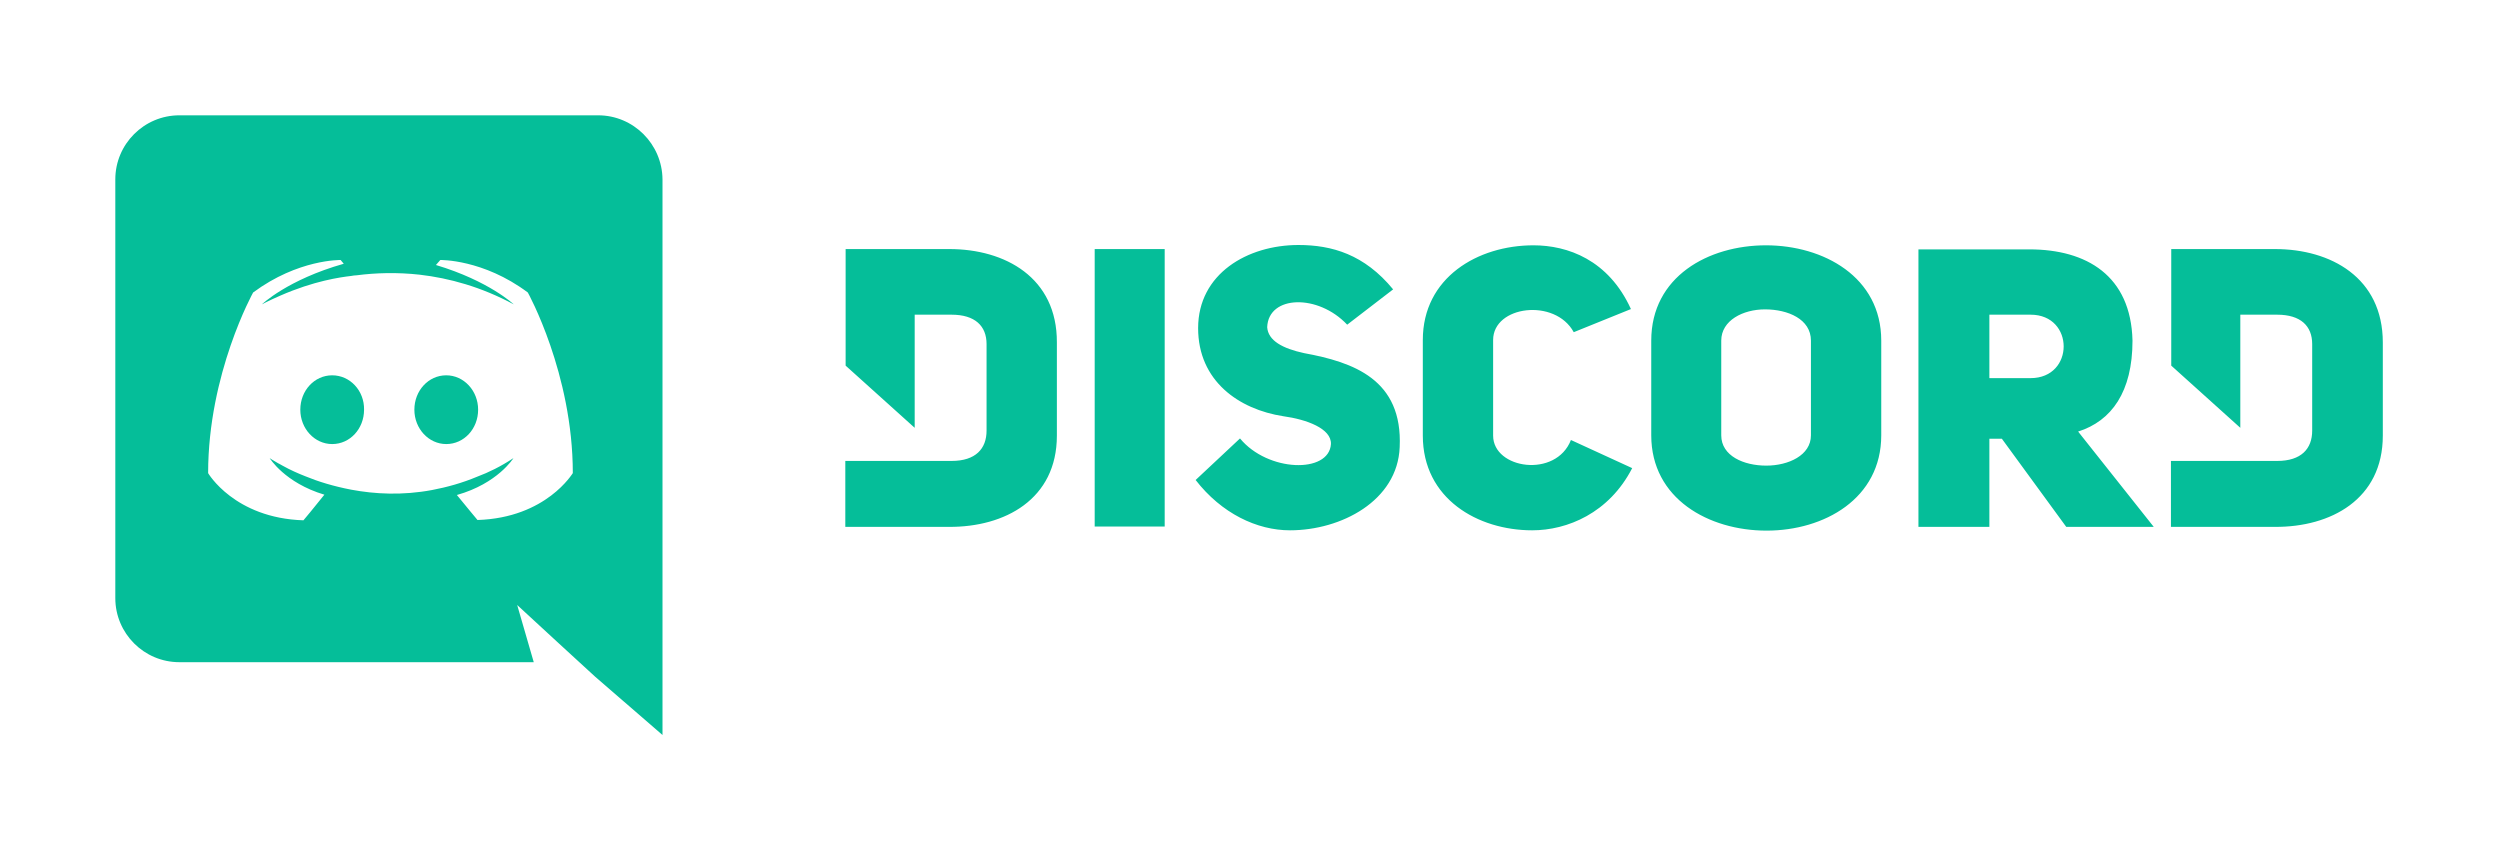
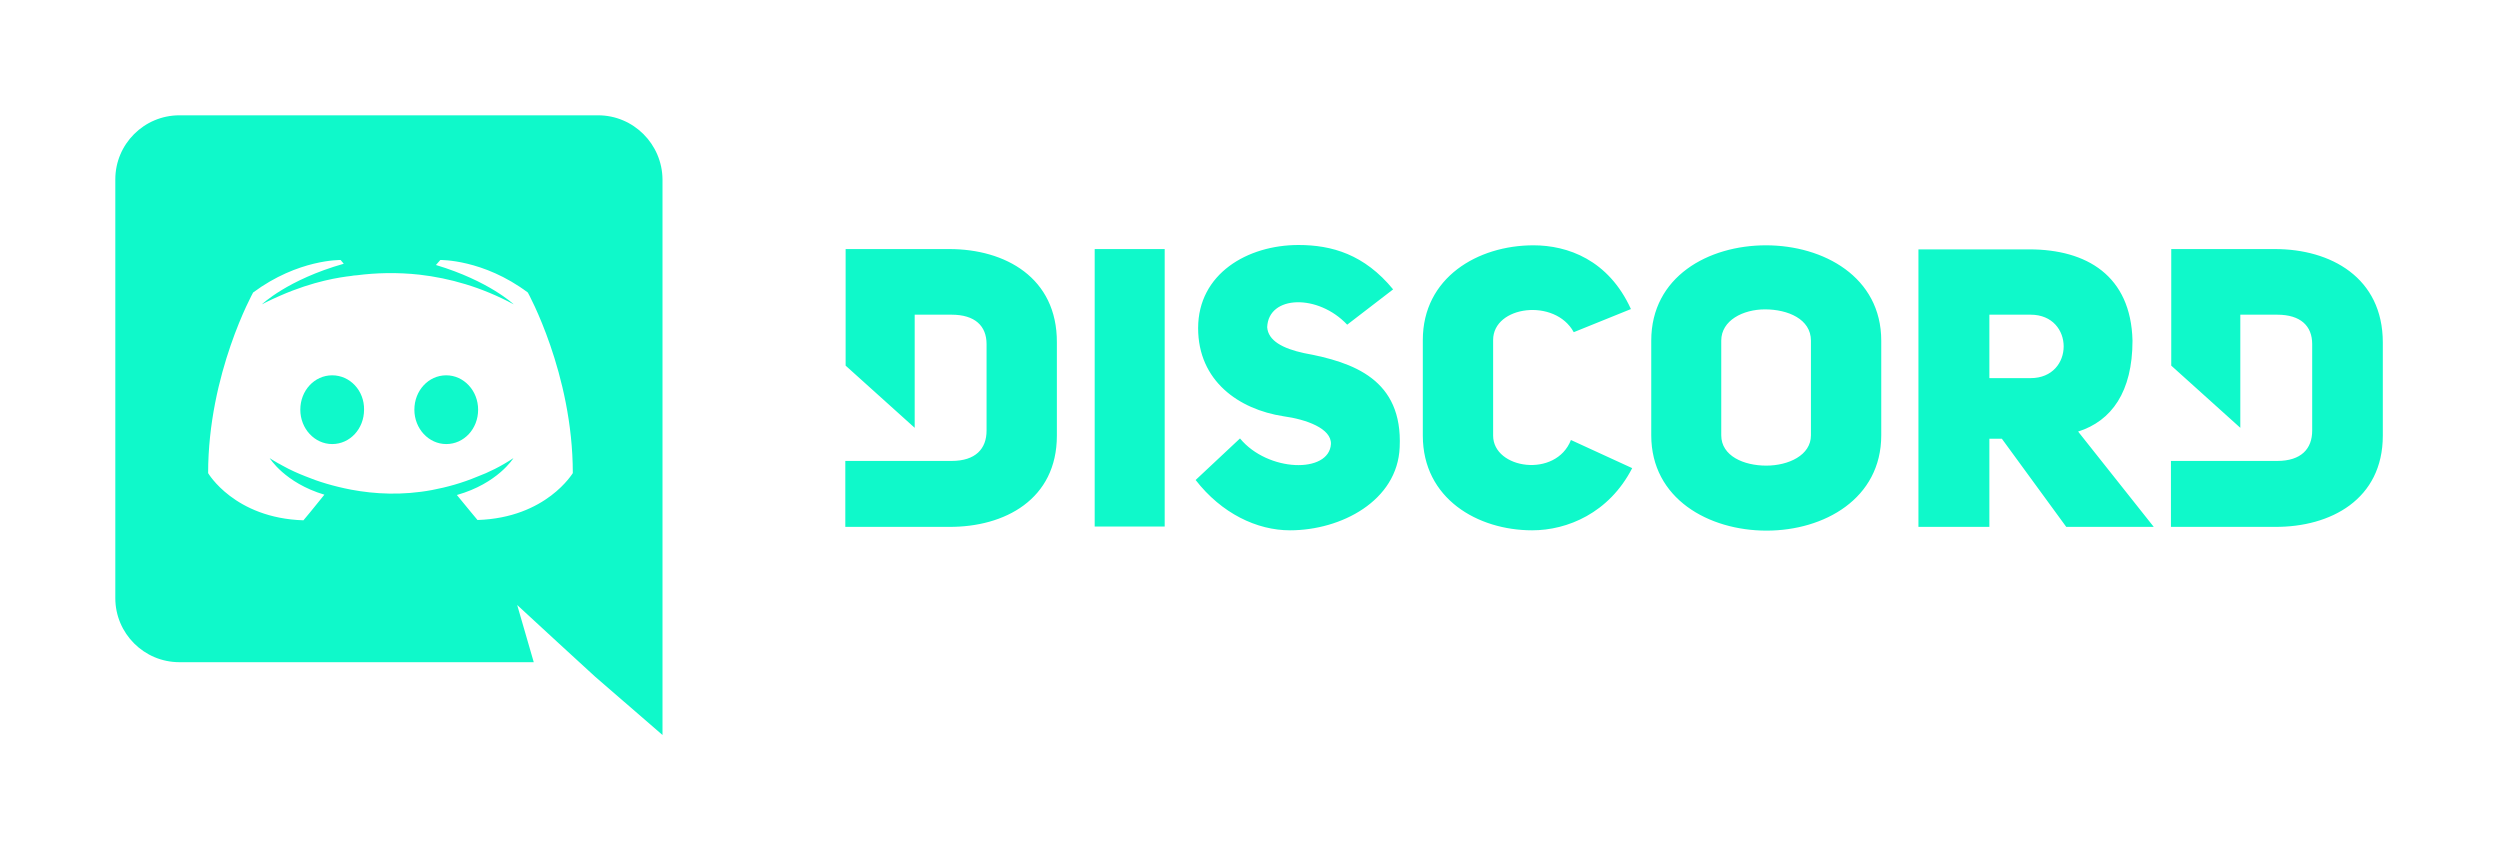
<svg xmlns="http://www.w3.org/2000/svg" version="1.1" viewBox="0 0 800 272.1">
  <style>.st0{fill:#05be99;}</style>
-   <path class="st0" d="m142.8 120.1c-5.7 0-10.2 4.9-10.2 11s4.6 11 10.2 11c5.7 0 10.2-4.9 10.2-11s-4.6-11-10.2-11zm-36.5 0c-5.7 0-10.2 4.9-10.2 11s4.6 11 10.2 11c5.7 0 10.2-4.9 10.2-11 0.1-6.1-4.5-11-10.2-11z" fill="#0ff9ca" />
-   <path class="st0" d="M191.4 36.9h-134c-11.3 0-20.5 9.2-20.5 20.5v134c0 11.3 9.2 20.5 20.5 20.5h113.4l-5.3-18.3 12.8 11.8 12.1 11.1 21.6 18.7V57.4c-.1-11.3-9.3-20.5-20.6-20.5zm-38.6 129.5s-3.6-4.3-6.6-8c13.1-3.7 18.1-11.8 18.1-11.8-4.1 2.7-8 4.6-11.5 5.9-5 2.1-9.8 3.4-14.5 4.3-9.6 1.8-18.4 1.3-25.9-.1-5.7-1.1-10.6-2.6-14.7-4.3-2.3-.9-4.8-2-7.3-3.4-.3-.2-.6-.3-.9-.5-.2-.1-.3-.2-.4-.2-1.8-1-2.8-1.7-2.8-1.7s4.8 7.9 17.5 11.7c-3 3.8-6.7 8.2-6.7 8.2-22.1-.7-30.5-15.1-30.5-15.1 0-31.9 14.4-57.8 14.4-57.8 14.4-10.7 28-10.4 28-10.4l1 1.2c-18 5.1-26.2 13-26.2 13s2.2-1.2 5.9-2.8c10.7-4.7 19.2-5.9 22.7-6.3.6-.1 1.1-.2 1.7-.2 6.1-.8 13-1 20.2-.2 9.5 1.1 19.7 3.9 30.1 9.5 0 0-7.9-7.5-24.9-12.6l1.4-1.6s13.7-.3 28 10.4c0 0 14.4 25.9 14.4 57.8 0-.1-8.4 14.3-30.5 15zM303.8 79.7h-33.2V117l22.1 19.9v-36.2h11.8c7.5 0 11.2 3.6 11.2 9.4v27.7c0 5.8-3.5 9.7-11.2 9.7h-34v21.1h33.2c17.8.1 34.5-8.8 34.5-29.2v-29.8c.1-20.8-16.6-29.9-34.4-29.9zm174 59.7v-30.6c0-11 19.8-13.5 25.8-2.5l18.3-7.4c-7.2-15.8-20.3-20.4-31.2-20.4-17.8 0-35.4 10.3-35.4 30.3v30.6c0 20.2 17.6 30.3 35 30.3 11.2 0 24.6-5.5 32-19.9l-19.6-9c-4.8 12.3-24.9 9.3-24.9-1.4zM417.3 113c-6.9-1.5-11.5-4-11.8-8.3.4-10.3 16.3-10.7 25.6-.8l14.7-11.3c-9.2-11.2-19.6-14.2-30.3-14.2-16.3 0-32.1 9.2-32.1 26.6 0 16.9 13 26 27.3 28.2 7.3 1 15.4 3.9 15.2 8.9-.6 9.5-20.2 9-29.1-1.8l-14.2 13.3c8.3 10.7 19.6 16.1 30.2 16.1 16.3 0 34.4-9.4 35.1-26.6 1-21.7-14.8-27.2-30.6-30.1zm-67 55.5h22.4V79.7h-22.4v88.8zM728 79.7h-33.2V117l22.1 19.9v-36.2h11.8c7.5 0 11.2 3.6 11.2 9.4v27.7c0 5.8-3.5 9.7-11.2 9.7h-34v21.1H728c17.8.1 34.5-8.8 34.5-29.2v-29.8c0-20.8-16.7-29.9-34.5-29.9zm-162.9-1.2c-18.4 0-36.7 10-36.7 30.5v30.3c0 20.3 18.4 30.5 36.9 30.5 18.4 0 36.7-10.2 36.7-30.5V109c0-20.4-18.5-30.5-36.9-30.5zm14.4 60.8c0 6.4-7.2 9.7-14.3 9.7-7.2 0-14.4-3.1-14.4-9.7V109c0-6.5 7-10 14-10 7.3 0 14.7 3.1 14.7 10v30.3zM682.4 109c-.5-20.8-14.7-29.2-33-29.2h-35.5v88.8h22.7v-28.2h4l20.6 28.2h28L665 138.1c10.7-3.4 17.4-12.7 17.4-29.1zm-32.6 12h-13.2v-20.3h13.2c14.1 0 14.1 20.3 0 20.3z" fill="#0ff9ca" />
+   <path class="st0" d="m142.8 120.1c-5.7 0-10.2 4.9-10.2 11s4.6 11 10.2 11c5.7 0 10.2-4.9 10.2-11s-4.6-11-10.2-11zm-36.5 0c-5.7 0-10.2 4.9-10.2 11s4.6 11 10.2 11c5.7 0 10.2-4.9 10.2-11 0.1-6.1-4.5-11-10.2-11z" fill="#0ff9ca" style="fill:#0ff9ca" />
+   <path class="st0" d="M191.4 36.9h-134c-11.3 0-20.5 9.2-20.5 20.5v134c0 11.3 9.2 20.5 20.5 20.5h113.4l-5.3-18.3 12.8 11.8 12.1 11.1 21.6 18.7V57.4c-.1-11.3-9.3-20.5-20.6-20.5zm-38.6 129.5s-3.6-4.3-6.6-8c13.1-3.7 18.1-11.8 18.1-11.8-4.1 2.7-8 4.6-11.5 5.9-5 2.1-9.8 3.4-14.5 4.3-9.6 1.8-18.4 1.3-25.9-.1-5.7-1.1-10.6-2.6-14.7-4.3-2.3-.9-4.8-2-7.3-3.4-.3-.2-.6-.3-.9-.5-.2-.1-.3-.2-.4-.2-1.8-1-2.8-1.7-2.8-1.7s4.8 7.9 17.5 11.7c-3 3.8-6.7 8.2-6.7 8.2-22.1-.7-30.5-15.1-30.5-15.1 0-31.9 14.4-57.8 14.4-57.8 14.4-10.7 28-10.4 28-10.4l1 1.2c-18 5.1-26.2 13-26.2 13s2.2-1.2 5.9-2.8c10.7-4.7 19.2-5.9 22.7-6.3.6-.1 1.1-.2 1.7-.2 6.1-.8 13-1 20.2-.2 9.5 1.1 19.7 3.9 30.1 9.5 0 0-7.9-7.5-24.9-12.6l1.4-1.6s13.7-.3 28 10.4c0 0 14.4 25.9 14.4 57.8 0-.1-8.4 14.3-30.5 15zM303.8 79.7h-33.2V117l22.1 19.9v-36.2h11.8c7.5 0 11.2 3.6 11.2 9.4v27.7c0 5.8-3.5 9.7-11.2 9.7h-34v21.1h33.2c17.8.1 34.5-8.8 34.5-29.2v-29.8c.1-20.8-16.6-29.9-34.4-29.9zm174 59.7v-30.6c0-11 19.8-13.5 25.8-2.5l18.3-7.4c-7.2-15.8-20.3-20.4-31.2-20.4-17.8 0-35.4 10.3-35.4 30.3v30.6c0 20.2 17.6 30.3 35 30.3 11.2 0 24.6-5.5 32-19.9l-19.6-9c-4.8 12.3-24.9 9.3-24.9-1.4zM417.3 113c-6.9-1.5-11.5-4-11.8-8.3.4-10.3 16.3-10.7 25.6-.8l14.7-11.3c-9.2-11.2-19.6-14.2-30.3-14.2-16.3 0-32.1 9.2-32.1 26.6 0 16.9 13 26 27.3 28.2 7.3 1 15.4 3.9 15.2 8.9-.6 9.5-20.2 9-29.1-1.8l-14.2 13.3c8.3 10.7 19.6 16.1 30.2 16.1 16.3 0 34.4-9.4 35.1-26.6 1-21.7-14.8-27.2-30.6-30.1zm-67 55.5h22.4V79.7h-22.4v88.8zM728 79.7h-33.2V117l22.1 19.9v-36.2h11.8c7.5 0 11.2 3.6 11.2 9.4v27.7c0 5.8-3.5 9.7-11.2 9.7h-34v21.1H728c17.8.1 34.5-8.8 34.5-29.2v-29.8c0-20.8-16.7-29.9-34.5-29.9zm-162.9-1.2c-18.4 0-36.7 10-36.7 30.5v30.3c0 20.3 18.4 30.5 36.9 30.5 18.4 0 36.7-10.2 36.7-30.5V109c0-20.4-18.5-30.5-36.9-30.5zm14.4 60.8c0 6.4-7.2 9.7-14.3 9.7-7.2 0-14.4-3.1-14.4-9.7V109c0-6.5 7-10 14-10 7.3 0 14.7 3.1 14.7 10v30.3zM682.4 109c-.5-20.8-14.7-29.2-33-29.2h-35.5v88.8h22.7v-28.2h4l20.6 28.2h28L665 138.1c10.7-3.4 17.4-12.7 17.4-29.1zm-32.6 12h-13.2v-20.3h13.2c14.1 0 14.1 20.3 0 20.3z" fill="#0ff9ca" style="fill:#0ff9ca" />
</svg>
